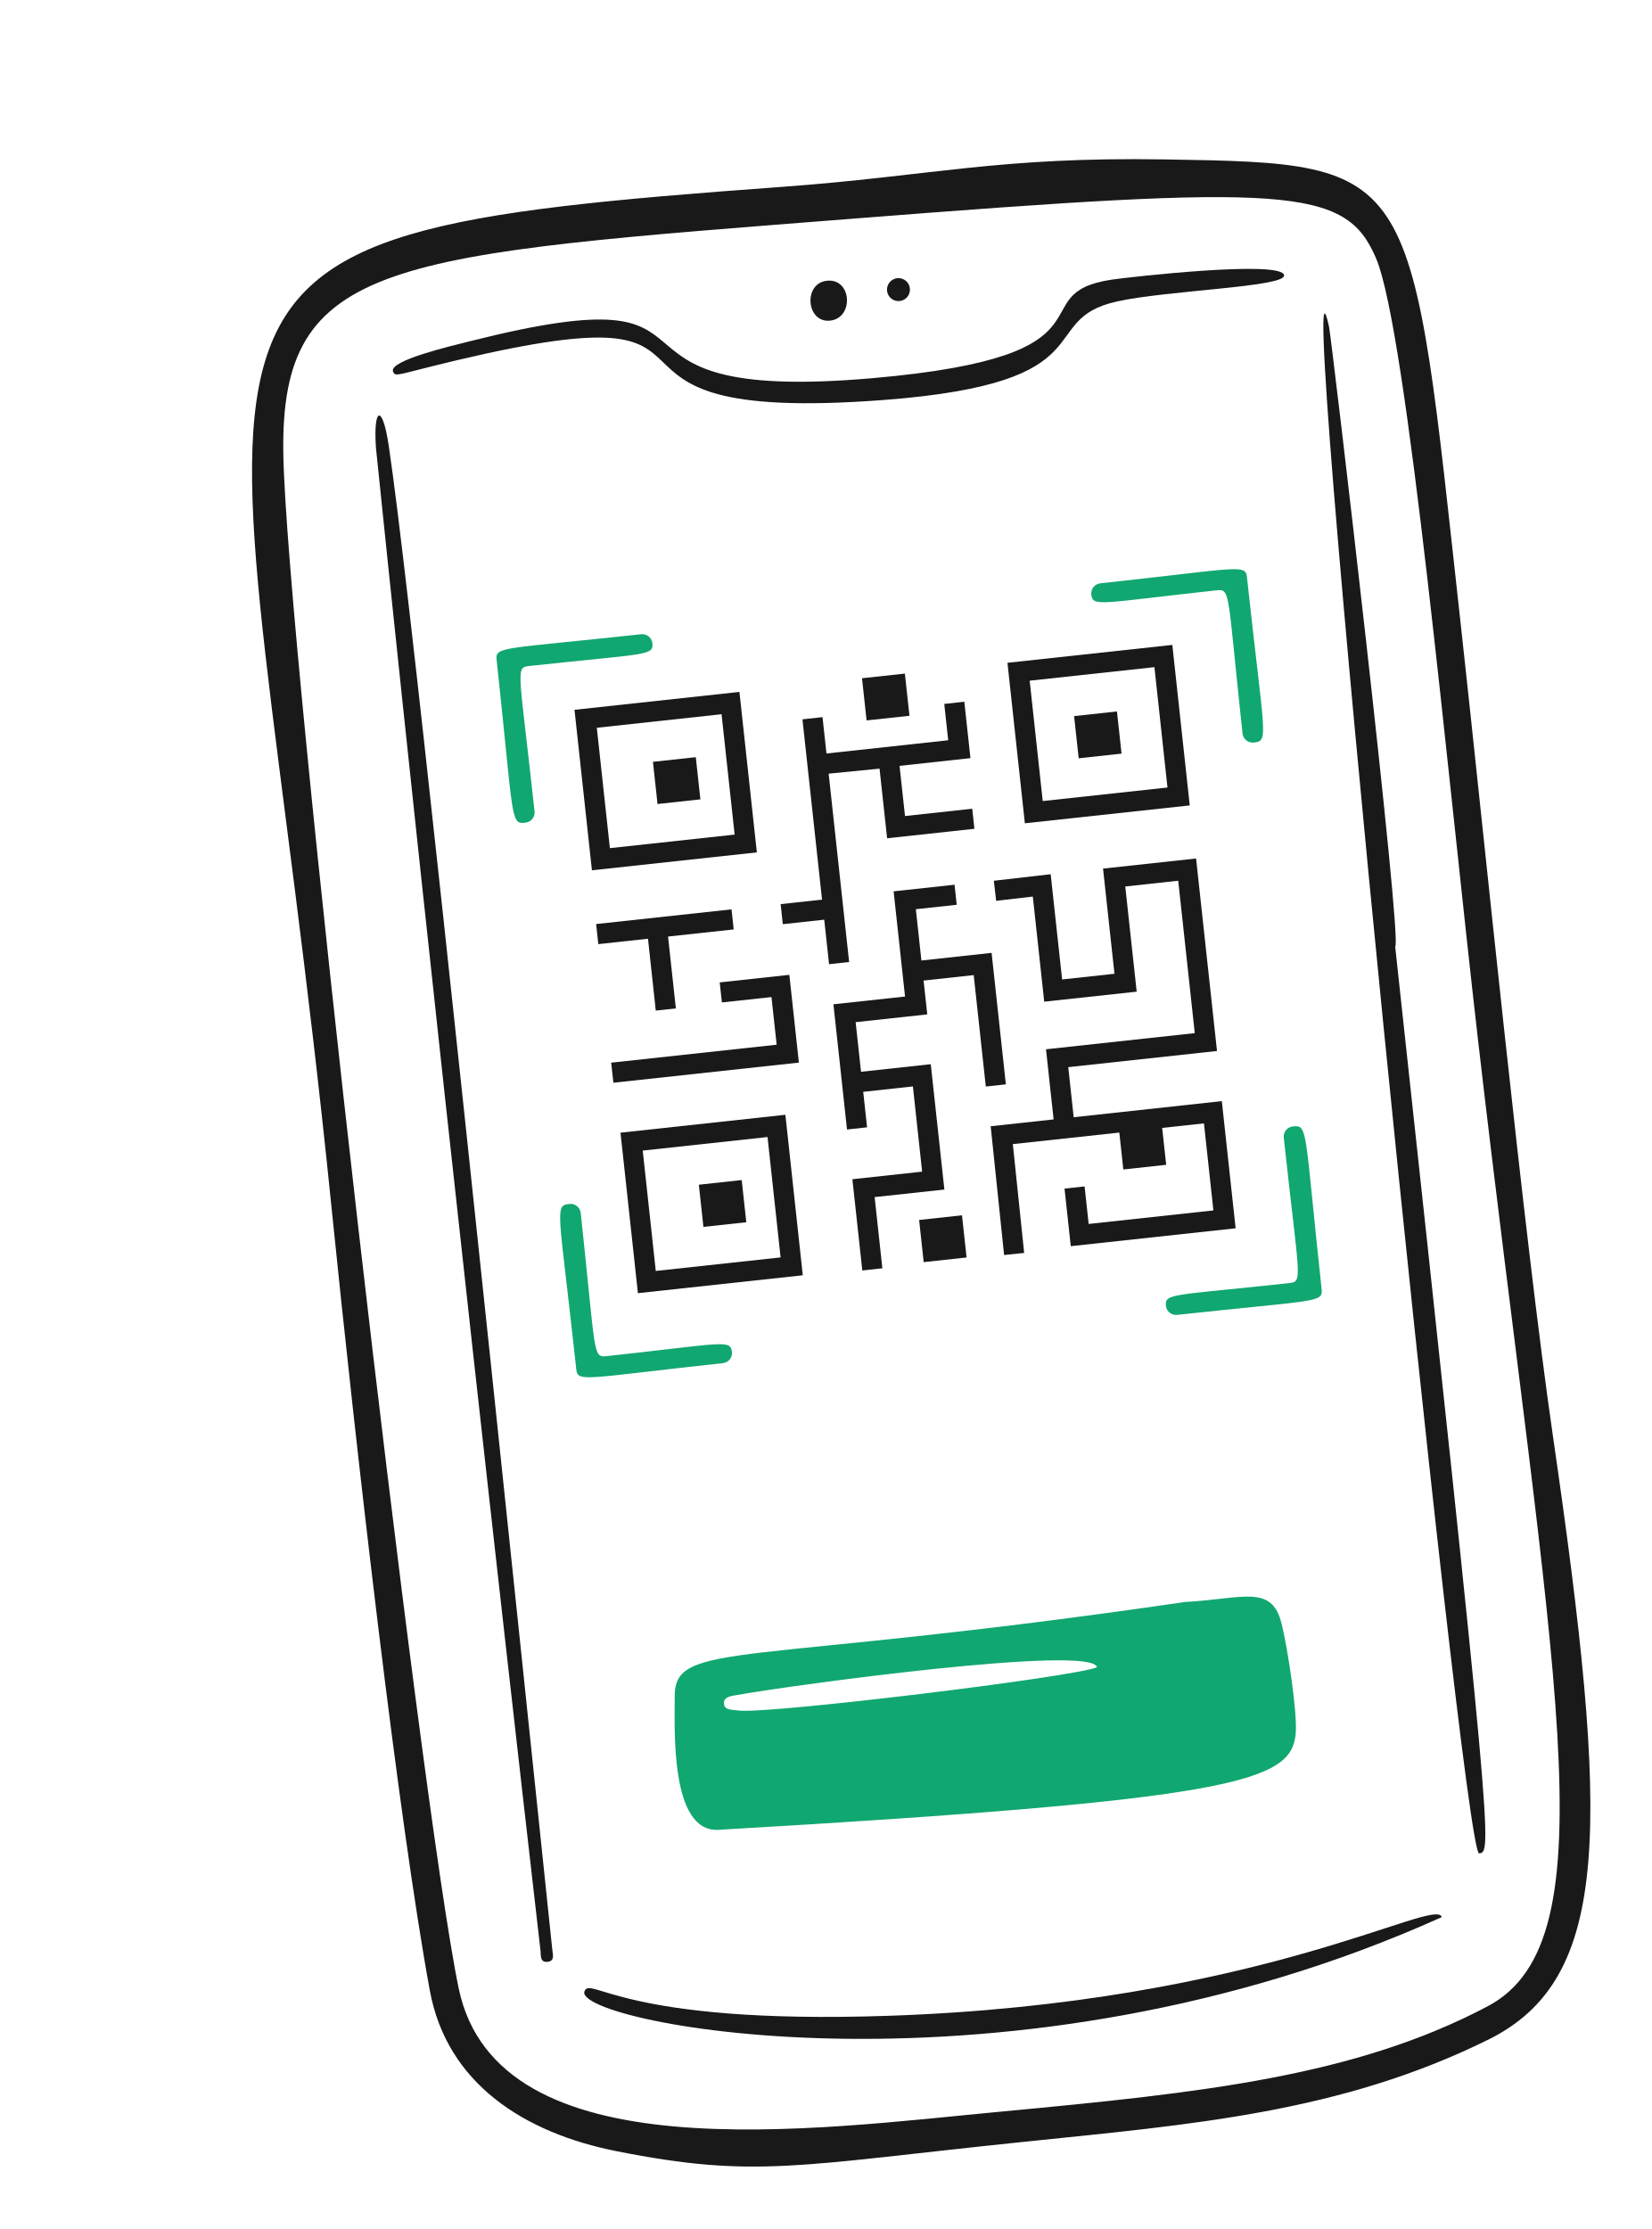
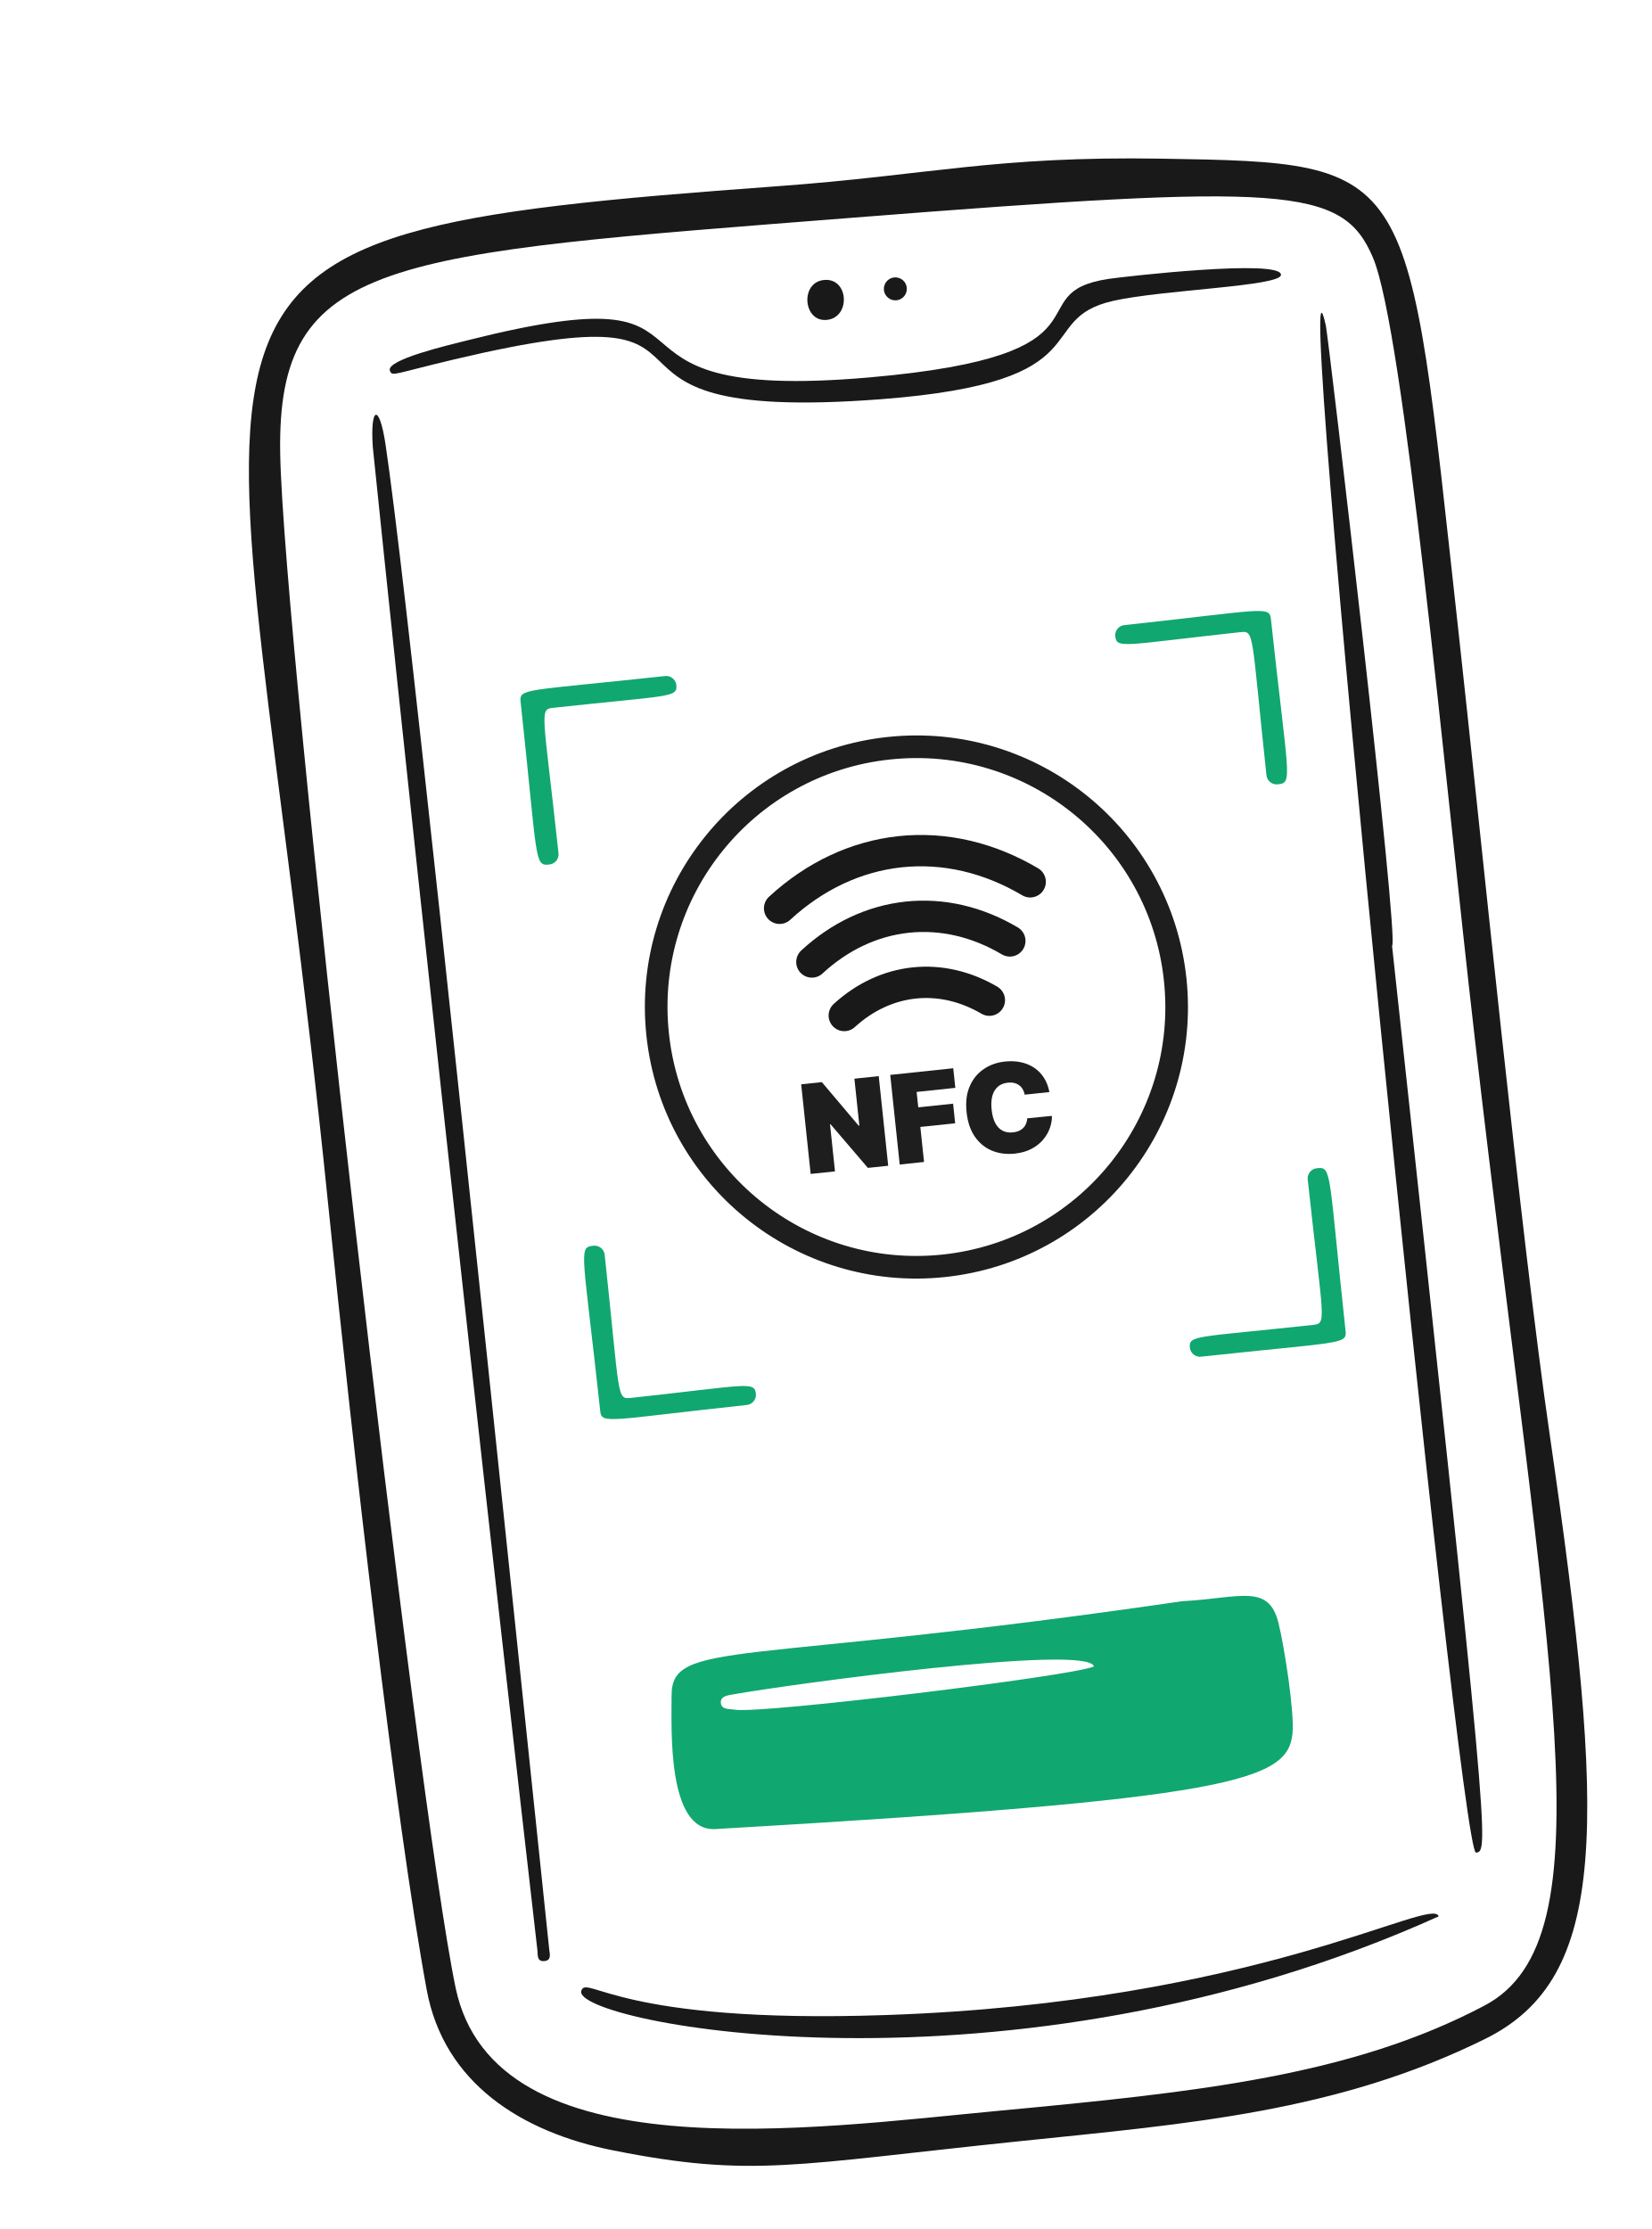
<svg xmlns="http://www.w3.org/2000/svg" width="146" height="197" viewBox="0 0 146 197" fill="none">
-   <path d="M29.27 106.397C20.84 23.263 8.869 20.905 69.018 16.523C82.396 15.548 88.141 13.847 102.966 14.089C125.627 14.46 124.614 14.525 129.167 55.691C131.103 73.194 134.683 109.206 137.261 126.931C142.285 161.466 142.477 174.862 131.543 180.266C118.49 186.717 105.441 187.752 90.403 189.306C70.427 191.375 66.779 192.557 54.498 190.123C46.363 188.511 39.509 184.166 37.992 175.928C35.213 160.835 31.475 128.169 29.27 106.397ZM130.64 91.924C127.968 68.804 124.374 29.266 121.622 22.817C118.924 16.493 113.9 16.303 75.701 19.302C34.446 22.541 24.753 22.854 25.042 40.125C25.322 56.772 37.135 159.452 40.547 175.751C43.995 192.206 71.926 188.178 88.663 186.607C106.186 184.963 119.763 183.518 131.501 177.311C142.609 171.437 137.071 147.576 130.64 91.924Z" fill="#191919" />
-   <path d="M104.731 141.585C109.907 141.303 112.399 139.984 113.278 143.5C113.794 145.569 114.705 151.413 114.519 153.27C114.1 157.446 109.342 159.068 63.507 161.72C59.193 161.969 59.647 152.69 59.635 149.961C59.615 144.92 65.499 147.318 104.731 141.585ZM96.965 147.345C96.454 145.329 70.002 148.935 65.137 149.807C64.636 149.897 63.939 149.95 63.989 150.57C64.039 151.191 64.761 151.089 65.248 151.171C67.533 151.552 95.25 148.188 96.965 147.345Z" fill="#11A770" />
-   <path d="M123.315 83.646C132.006 163.681 131.876 163.682 130.736 163.801C129.267 163.956 114.046 13.171 117.466 28.85C117.704 29.945 124.017 83.571 123.315 83.646Z" fill="#191919" />
-   <path d="M78.157 35.347C47.819 37.672 68.741 25.125 40.439 31.826C35.021 33.106 34.95 33.372 34.74 32.832C34.361 31.862 39.916 30.566 41.635 30.134C67.105 23.731 49.843 35.805 77.103 33.424C99.692 31.454 89.949 25.955 98.264 24.714C99.697 24.5 113.508 22.93 113.499 24.355C113.493 25.375 103.124 25.661 98.707 26.648C91.384 28.283 98.121 33.819 78.157 35.347Z" fill="#191919" />
-   <path d="M127.434 169.436C89.482 186.55 50.661 178.812 51.657 176.005C52.17 174.556 54.898 178.96 78.518 178.158C111.376 177.046 126.925 167.563 127.434 169.436Z" fill="#191919" />
-   <path d="M73.366 28.338C71.277 28.553 70.977 25.094 73.037 24.819C75.299 24.516 75.519 28.115 73.366 28.338Z" fill="#191919" />
-   <path d="M80.428 25.544C80.441 25.808 80.351 26.067 80.176 26.266C80.001 26.465 79.756 26.587 79.492 26.608C79.229 26.628 78.967 26.545 78.764 26.376C78.56 26.207 78.431 25.965 78.404 25.702C78.389 25.567 78.403 25.43 78.442 25.3C78.481 25.171 78.547 25.05 78.633 24.946C78.72 24.841 78.826 24.755 78.948 24.693C79.068 24.631 79.2 24.593 79.335 24.583C79.471 24.572 79.606 24.589 79.734 24.632C79.864 24.675 79.983 24.743 80.084 24.833C80.187 24.922 80.269 25.031 80.328 25.154C80.388 25.276 80.421 25.409 80.428 25.544Z" fill="#191919" />
-   <path d="M48.818 172.332C48.863 172.757 49.054 173.329 48.382 173.387C47.71 173.445 47.822 172.83 47.775 172.419C38.959 95.71 33.23 39.586 33.23 39.586C32.98 35.978 33.801 35.632 34.36 39.389C36.008 50.471 40.67 94.355 48.818 172.332Z" fill="#191919" />
-   <path d="M65.357 61.152L50.779 62.733L52.319 76.917L66.897 75.335L65.357 61.152ZM53.906 74.959L52.751 64.321L63.777 63.124L64.933 73.762L53.906 74.959Z" fill="#191919" />
-   <path d="M85.028 107.409L81.239 107.82L81.643 111.548L85.433 111.136L85.028 107.409Z" fill="#191919" />
-   <path d="M79.98 59.532L76.19 59.944L76.596 63.672L80.385 63.26L79.98 59.532Z" fill="#191919" />
-   <path d="M105.158 71.183L103.619 56.998L89.047 58.578L90.585 72.763L105.158 71.183ZM102.037 58.963L103.191 69.601L92.165 70.797L91.011 60.159L102.037 58.963Z" fill="#191919" />
-   <path d="M98.726 62.878L94.937 63.289L95.342 67.017L99.131 66.606L98.726 62.878Z" fill="#191919" />
-   <path d="M61.5 66.919L57.712 67.331L58.117 71.059L61.905 70.647L61.5 66.919Z" fill="#191919" />
-   <path d="M54.844 100.107L56.384 114.291L70.956 112.709L69.418 98.525L54.844 100.107ZM57.963 112.327L56.809 101.689L67.841 100.492L68.995 111.13L57.963 112.327Z" fill="#191919" />
-   <path d="M65.558 104.294L61.769 104.706L62.174 108.433L65.963 108.023L65.558 104.294Z" fill="#191919" />
-   <path d="M69.768 86.156L63.613 86.825L63.807 88.596L68.189 88.122L68.647 92.331L54.021 93.919L54.215 95.692L70.611 93.913L69.768 86.156Z" fill="#191919" />
-   <path d="M107.994 97.318L94.9 98.742L94.421 94.315L107.568 92.887L105.719 75.874L97.495 76.766L98.505 86.062L93.878 86.565L92.867 77.264L87.843 77.841L88.047 79.614L91.288 79.24L92.296 88.529L100.469 87.644L99.459 78.348L104.14 77.839L105.603 91.308L92.454 92.736L93.126 98.934L87.564 99.538L88.75 110.919L90.523 110.735L89.522 101.118L98.934 100.097L99.288 103.358L103.076 102.946L102.722 99.686L106.415 99.285L107.249 106.977L96.224 108.174L95.864 104.857L94.091 105.048L94.643 110.138L109.215 108.557L107.994 97.318Z" fill="#191919" />
-   <path d="M57.963 89.317L59.737 89.124L59.047 82.772L64.85 82.143L64.657 80.37L52.69 81.668L52.883 83.442L57.274 82.965L57.963 89.317Z" fill="#191919" />
-   <path d="M87.645 84.215L81.441 84.889L80.949 80.356L84.562 79.965L84.368 78.192L78.985 78.777L79.994 88.073L73.664 88.76L74.865 99.827L76.638 99.633L76.298 96.497L80.689 96.018L81.505 103.551L75.34 104.22L76.217 112.285L77.99 112.091L77.307 105.799L83.472 105.133L82.268 94.054L76.104 94.724L75.628 90.34L81.959 89.652L81.633 86.662L86.063 86.18L87.133 96.028L88.906 95.836L87.645 84.215Z" fill="#191919" />
-   <path d="M73.243 68.377L77.741 67.932L78.41 74.087L86.125 73.249L85.934 71.476L79.99 72.121L79.51 67.688L85.776 67.004L85.233 62.019L83.461 62.213L83.809 65.425L73.049 66.594L72.7 63.38L70.927 63.574L72.658 79.509L68.999 79.907L69.193 81.68L72.852 81.282L73.279 85.217L75.052 85.023L73.243 68.377Z" fill="#191919" />
-   <path d="M110.856 65.622C110.619 65.657 110.378 65.597 110.186 65.456C109.993 65.314 109.864 65.102 109.827 64.865C108.459 52.193 108.791 52.037 107.503 52.176C97.092 53.308 96.581 53.682 96.454 52.508C96.438 52.269 96.519 52.034 96.677 51.854C96.835 51.674 97.058 51.564 97.297 51.549C109.528 50.226 110.087 49.82 110.216 51.013C111.74 65.061 112.178 65.478 110.856 65.622Z" fill="#11A770" />
-   <path d="M50.298 106.408C50.534 106.372 50.776 106.431 50.968 106.573C51.161 106.715 51.289 106.928 51.325 107.164C52.693 119.835 52.362 119.993 53.65 119.853C64.06 118.721 64.571 118.347 64.698 119.521C64.714 119.76 64.633 119.995 64.476 120.175C64.318 120.355 64.096 120.464 63.856 120.48C51.624 121.803 51.065 122.208 50.936 121.016C49.413 106.972 48.97 106.551 50.298 106.408Z" fill="#11A770" />
-   <path d="M46.409 72.712C46.648 72.696 46.87 72.587 47.028 72.407C47.186 72.228 47.267 71.993 47.252 71.754C45.883 59.083 45.51 59.001 46.798 58.86C57.208 57.73 57.787 57.987 57.66 56.814C57.623 56.578 57.495 56.366 57.302 56.224C57.11 56.082 56.869 56.022 56.632 56.058C44.398 57.384 43.766 57.115 43.895 58.313C45.416 72.355 45.083 72.855 46.409 72.712Z" fill="#11A770" />
-   <path d="M114.308 99.552C114.07 99.567 113.846 99.677 113.688 99.857C113.531 100.036 113.45 100.272 113.465 100.51C114.833 113.181 115.206 113.264 113.918 113.404C103.507 114.534 102.929 114.277 103.056 115.449C103.093 115.686 103.221 115.899 103.413 116.04C103.606 116.182 103.847 116.242 104.084 116.206C116.314 114.88 116.946 115.149 116.817 113.955C115.296 99.909 115.629 99.408 114.308 99.552Z" fill="#11A770" />
+   <rect x="55.711" y="68.544" width="46" height="46" rx="23" transform="rotate(-6.03114 55.7106 68.5437)" stroke="#1E1E1E" stroke-width="2" />
+   <path d="M74.623 89.751C76.426 88.103 78.555 87.113 80.803 86.875C83.05 86.638 85.339 87.162 87.447 88.397M71.76 85.021C74.213 82.752 77.118 81.387 80.187 81.06C83.256 80.733 86.382 81.456 89.257 83.158M68.907 80.275C72.015 77.408 75.692 75.685 79.577 75.274C83.462 74.864 87.418 75.781 91.056 77.935" stroke="#191919" stroke-width="2.769" stroke-linecap="round" stroke-linejoin="round" />
+   <path d="M77.669 95.108L78.506 103.029L76.711 103.219L73.409 99.36L73.363 99.365L73.803 103.526L71.652 103.753L70.815 95.832L72.641 95.639L75.895 99.488L75.956 99.482L75.518 95.335L77.669 95.108Z" fill="#1E1E1E" />
+   <path d="M79.523 102.922L78.686 95.001L84.255 94.412L84.438 96.145L81.019 96.506L81.163 97.868L84.242 97.543L84.425 99.275L81.346 99.6L81.673 102.694L79.523 102.922Z" fill="#1E1E1E" />
+   <path d="M92.755 96.518L90.573 96.748C90.539 96.57 90.481 96.41 90.398 96.27C90.318 96.13 90.214 96.013 90.087 95.92C89.962 95.823 89.816 95.756 89.647 95.716C89.478 95.674 89.291 95.664 89.085 95.686C88.724 95.724 88.427 95.844 88.196 96.045C87.967 96.247 87.805 96.518 87.711 96.859C87.619 97.2 87.597 97.6 87.646 98.059C87.697 98.544 87.805 98.943 87.968 99.257C88.134 99.568 88.349 99.793 88.614 99.931C88.879 100.068 89.185 100.118 89.533 100.081C89.732 100.06 89.907 100.016 90.059 99.951C90.211 99.883 90.34 99.795 90.446 99.687C90.552 99.579 90.634 99.455 90.692 99.313C90.752 99.168 90.786 99.01 90.794 98.837L92.977 98.622C92.987 98.96 92.929 99.311 92.803 99.677C92.677 100.039 92.48 100.383 92.212 100.709C91.946 101.032 91.604 101.305 91.184 101.529C90.765 101.753 90.265 101.896 89.685 101.958C88.958 102.034 88.289 101.947 87.678 101.696C87.07 101.445 86.567 101.034 86.168 100.464C85.771 99.893 85.526 99.169 85.434 98.293C85.341 97.411 85.432 96.65 85.709 96.011C85.985 95.369 86.396 94.863 86.941 94.492C87.485 94.119 88.113 93.895 88.825 93.82C89.325 93.767 89.793 93.787 90.227 93.879C90.662 93.972 91.052 94.132 91.397 94.362C91.742 94.589 92.031 94.883 92.264 95.244C92.498 95.605 92.662 96.03 92.755 96.518Z" fill="#1E1E1E" />
+   <path d="M28.994 106.332C20.564 23.198 8.592 20.84 68.741 16.457C82.12 15.482 87.865 13.781 102.689 14.023C125.35 14.395 124.338 14.46 128.89 55.626C130.827 73.128 134.406 109.141 136.985 126.866C142.009 161.401 142.201 174.797 131.267 180.201C118.214 186.651 105.165 187.687 90.127 189.241C70.151 191.31 66.502 192.492 54.221 190.058C46.086 188.445 39.233 184.1 37.716 175.863C34.937 160.77 31.199 128.103 28.994 106.332ZM130.364 91.858C127.692 68.738 124.097 29.2 121.345 22.751C118.647 16.428 113.624 16.238 75.424 19.237C34.17 22.476 24.476 22.789 24.766 40.06C25.046 56.706 36.859 159.387 40.271 175.685C43.718 192.141 71.65 188.112 88.387 186.541C105.909 184.897 119.486 183.452 131.225 177.246C142.333 171.371 136.795 147.511 130.364 91.858Z" fill="#191919" />
+   <path d="M104.454 141.52C109.63 141.237 112.123 139.918 113.001 143.435C113.517 145.503 114.428 151.347 114.242 153.205C113.824 157.38 109.066 159.003 63.23 161.654C58.917 161.903 59.371 152.625 59.359 149.895C59.338 144.854 65.223 147.253 104.454 141.52ZM96.689 147.279C96.177 145.264 69.726 148.87 64.86 149.742C64.36 149.831 63.663 149.884 63.713 150.505C63.763 151.126 64.485 151.023 64.972 151.106C67.257 151.486 94.974 148.122 96.689 147.279Z" fill="#11A770" />
+   <path d="M123.039 83.58C131.729 163.615 131.6 163.616 130.459 163.736C128.991 163.89 113.77 13.106 117.19 28.785C117.428 29.879 123.741 83.505 123.039 83.58Z" fill="#191919" />
+   <path d="M77.881 35.282C47.543 37.606 68.465 25.059 40.163 31.761C34.745 33.041 34.674 33.307 34.463 32.766C34.084 31.797 39.639 30.501 41.358 30.068C66.829 23.666 49.566 35.74 76.826 33.358C99.415 31.388 89.673 25.89 97.988 24.649C99.42 24.435 113.232 22.865 113.223 24.289C113.217 25.31 102.848 25.595 98.43 26.582C91.108 28.217 97.845 33.753 77.881 35.282Z" fill="#191919" />
+   <path d="M127.158 169.371C89.206 186.484 50.385 178.747 51.381 175.94C51.894 174.491 54.621 178.895 78.242 178.093C111.099 176.981 126.649 167.497 127.158 169.371Z" fill="#191919" />
+   <path d="M73.089 28.272C71.001 28.488 70.701 25.029 72.76 24.754C75.023 24.451 75.242 28.05 73.089 28.272Z" fill="#191919" />
+   <path d="M80.151 25.479C80.164 25.743 80.075 26.002 79.899 26.201C79.725 26.399 79.48 26.522 79.216 26.542C78.953 26.563 78.691 26.48 78.488 26.31C78.284 26.141 78.155 25.899 78.127 25.636C78.113 25.501 78.126 25.365 78.166 25.235C78.205 25.105 78.27 24.985 78.357 24.88C78.444 24.776 78.55 24.69 78.671 24.628C78.791 24.565 78.923 24.528 79.058 24.517C79.194 24.507 79.33 24.523 79.458 24.566C79.587 24.609 79.706 24.678 79.808 24.767C79.91 24.857 79.993 24.966 80.052 25.088C80.111 25.21 80.145 25.343 80.151 25.479Z" fill="#191919" />
+   <path d="M48.542 172.266C48.586 172.692 48.777 173.263 48.106 173.321C47.434 173.379 47.546 172.765 47.499 172.353C38.683 95.644 32.953 39.521 32.953 39.521C32.704 35.913 33.525 35.567 34.083 39.324C35.731 50.405 40.394 94.29 48.542 172.266Z" fill="#191919" />
+   <path d="M112.972 69.317C112.736 69.352 112.495 69.292 112.303 69.15C112.11 69.009 111.981 68.796 111.944 68.56C110.576 55.888 110.908 55.731 109.62 55.871C99.209 57.003 98.698 57.377 98.571 56.203C98.555 55.964 98.636 55.729 98.793 55.549C98.952 55.369 99.175 55.259 99.414 55.244C111.645 53.921 112.204 53.515 112.333 54.708C113.857 68.756 114.295 69.173 112.972 69.317Z" fill="#11A770" />
+   <path d="M52.415 110.102C52.651 110.067 52.892 110.126 53.084 110.268C53.278 110.41 53.406 110.622 53.442 110.859C54.81 123.53 54.479 123.687 55.767 123.548C66.177 122.416 66.688 122.042 66.815 123.216C66.831 123.455 66.75 123.689 66.593 123.87C66.435 124.05 66.213 124.159 65.973 124.175C53.742 125.498 53.182 125.903 53.053 124.711C51.53 110.667 51.087 110.246 52.415 110.102Z" fill="#11A770" />
+   <path d="M48.526 76.407C48.765 76.391 48.988 76.281 49.146 76.102C49.303 75.922 49.384 75.688 49.37 75.449C48 62.778 47.627 62.696 48.916 62.555C59.326 61.424 59.904 61.681 59.777 60.509C59.74 60.273 59.612 60.06 59.419 59.919C59.227 59.777 58.986 59.717 58.75 59.753C46.515 61.079 45.884 60.81 46.013 62.007C47.533 76.05 47.201 76.55 48.526 76.407Z" fill="#11A770" />
+   <path d="M116.425 103.246C116.187 103.262 115.963 103.371 115.806 103.552C115.648 103.731 115.567 103.966 115.582 104.205C116.95 116.876 117.324 116.958 116.035 117.098C105.625 118.229 105.047 117.972 105.174 119.144C105.21 119.381 105.338 119.593 105.53 119.735C105.723 119.877 105.965 119.937 106.201 119.901C118.432 118.575 119.063 118.844 118.934 117.65C117.413 103.604 117.746 103.103 116.425 103.246Z" fill="#11A770" />
</svg>
